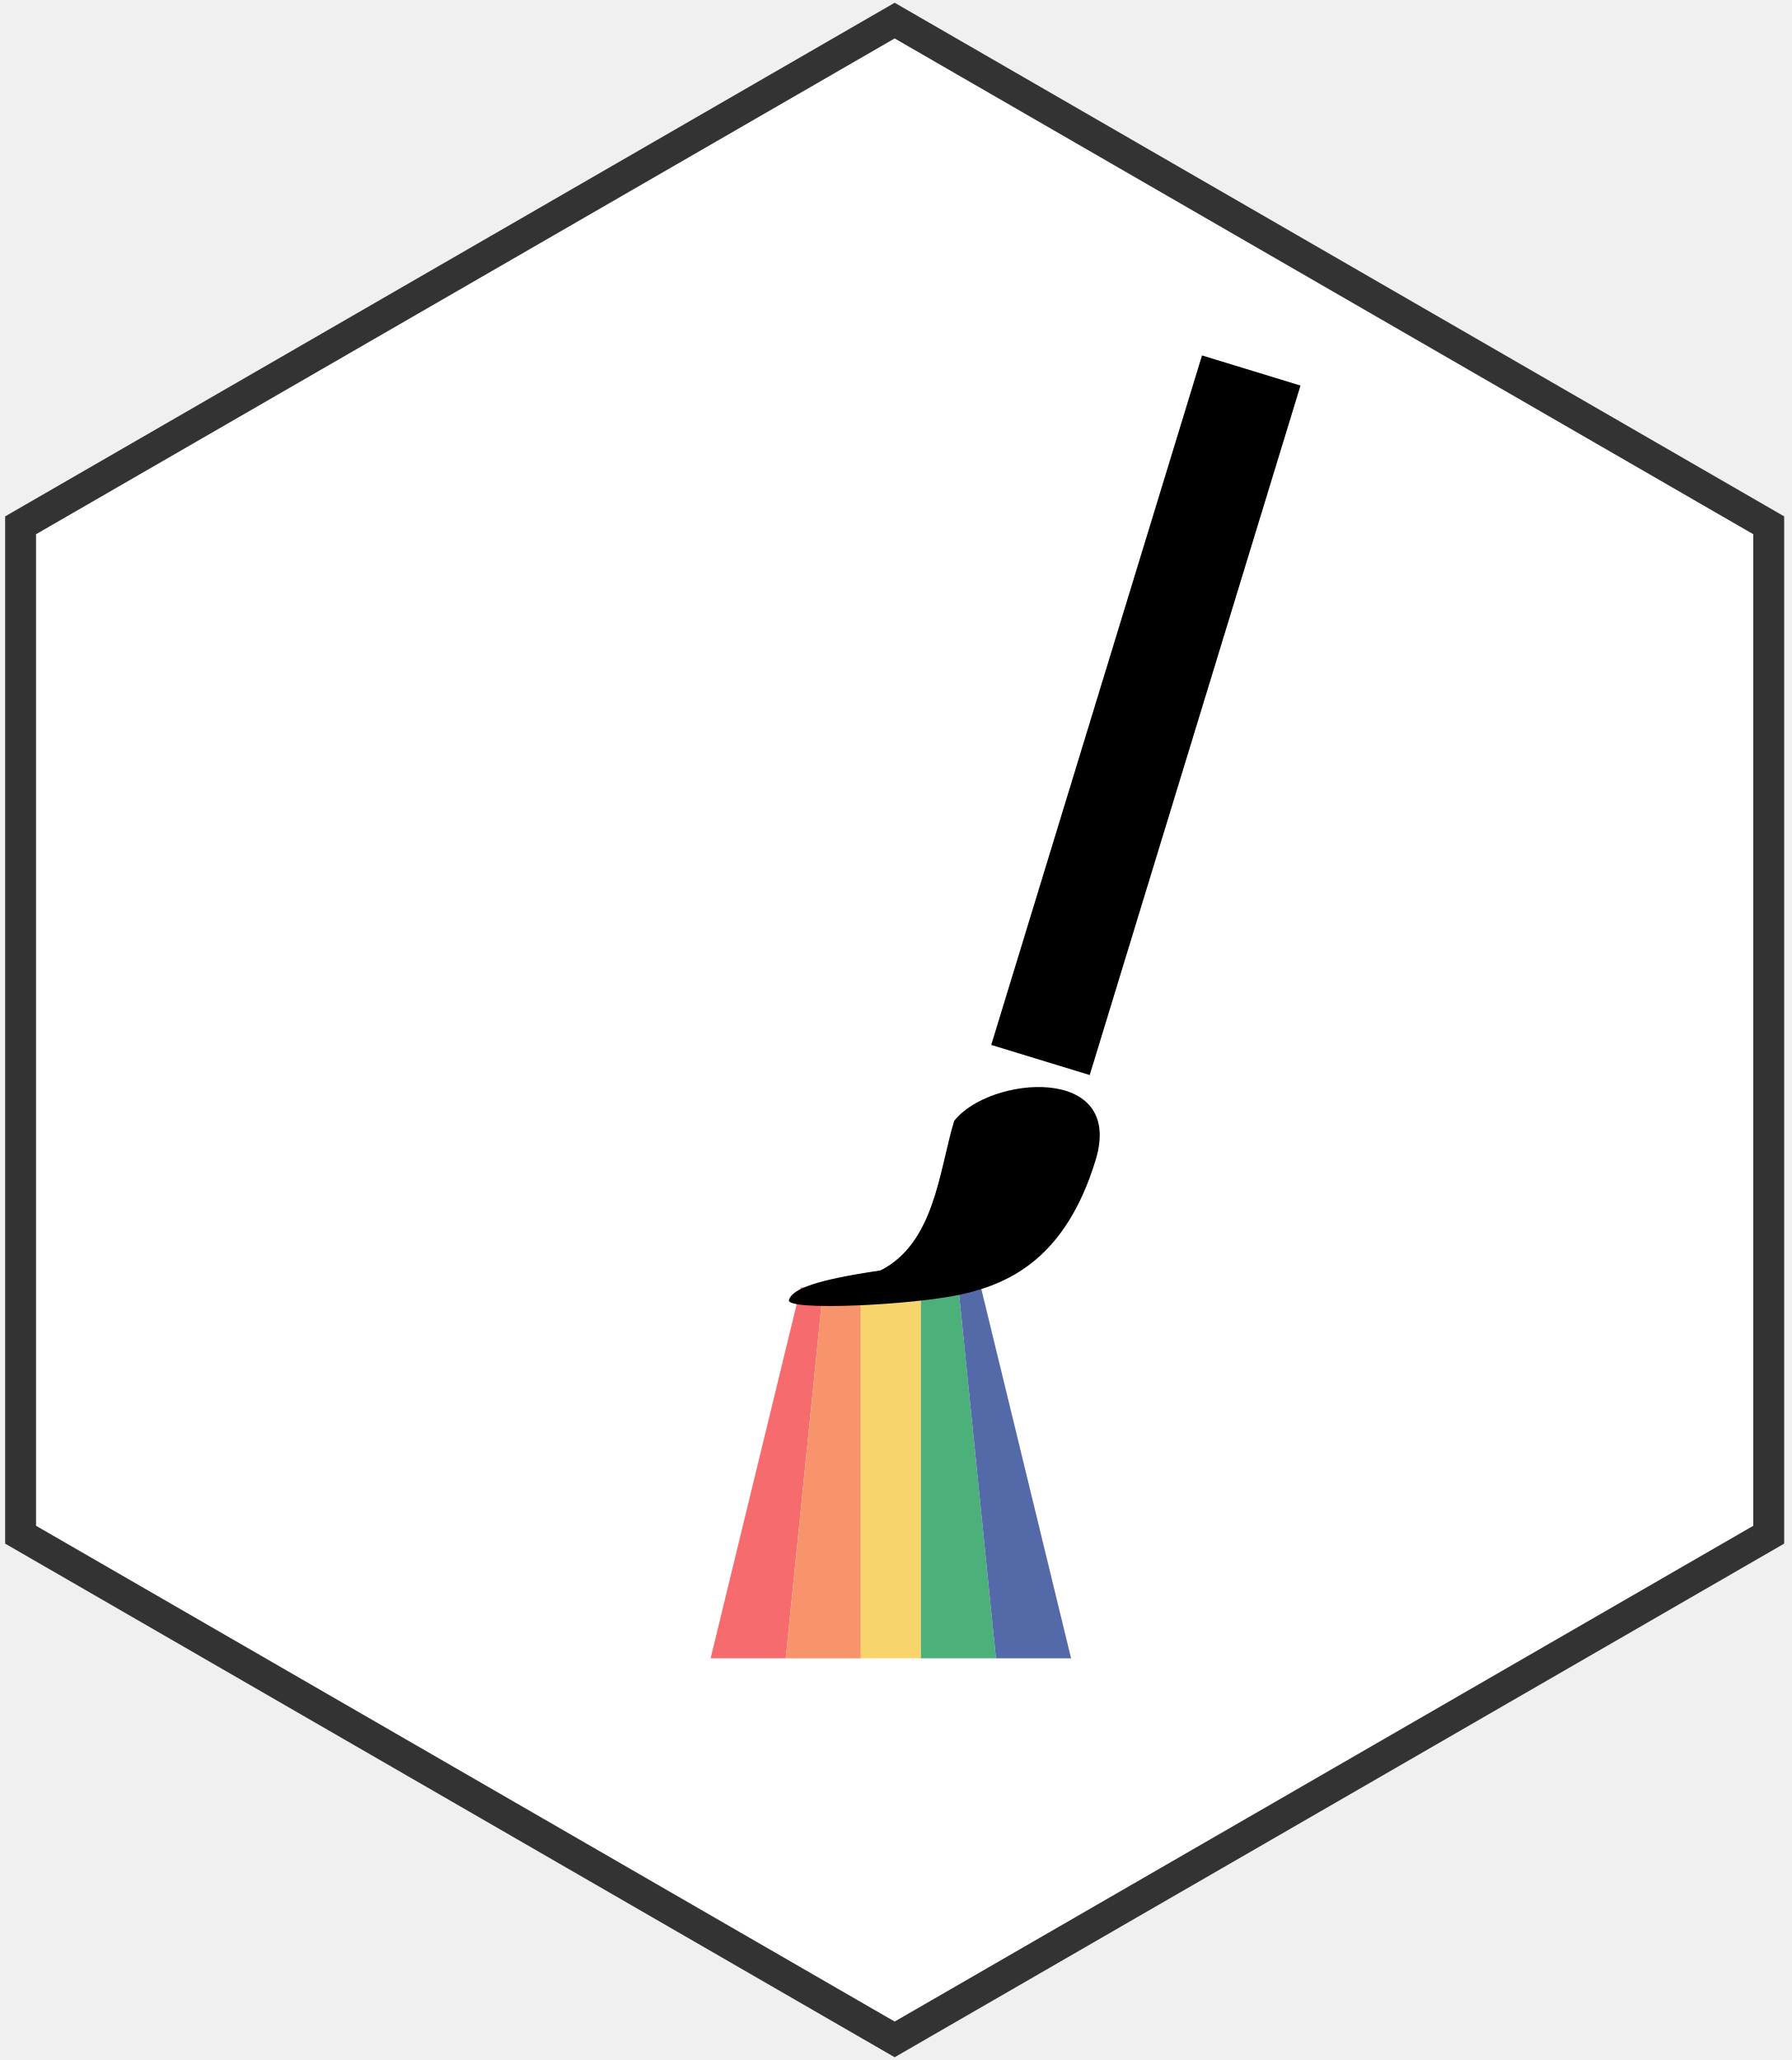
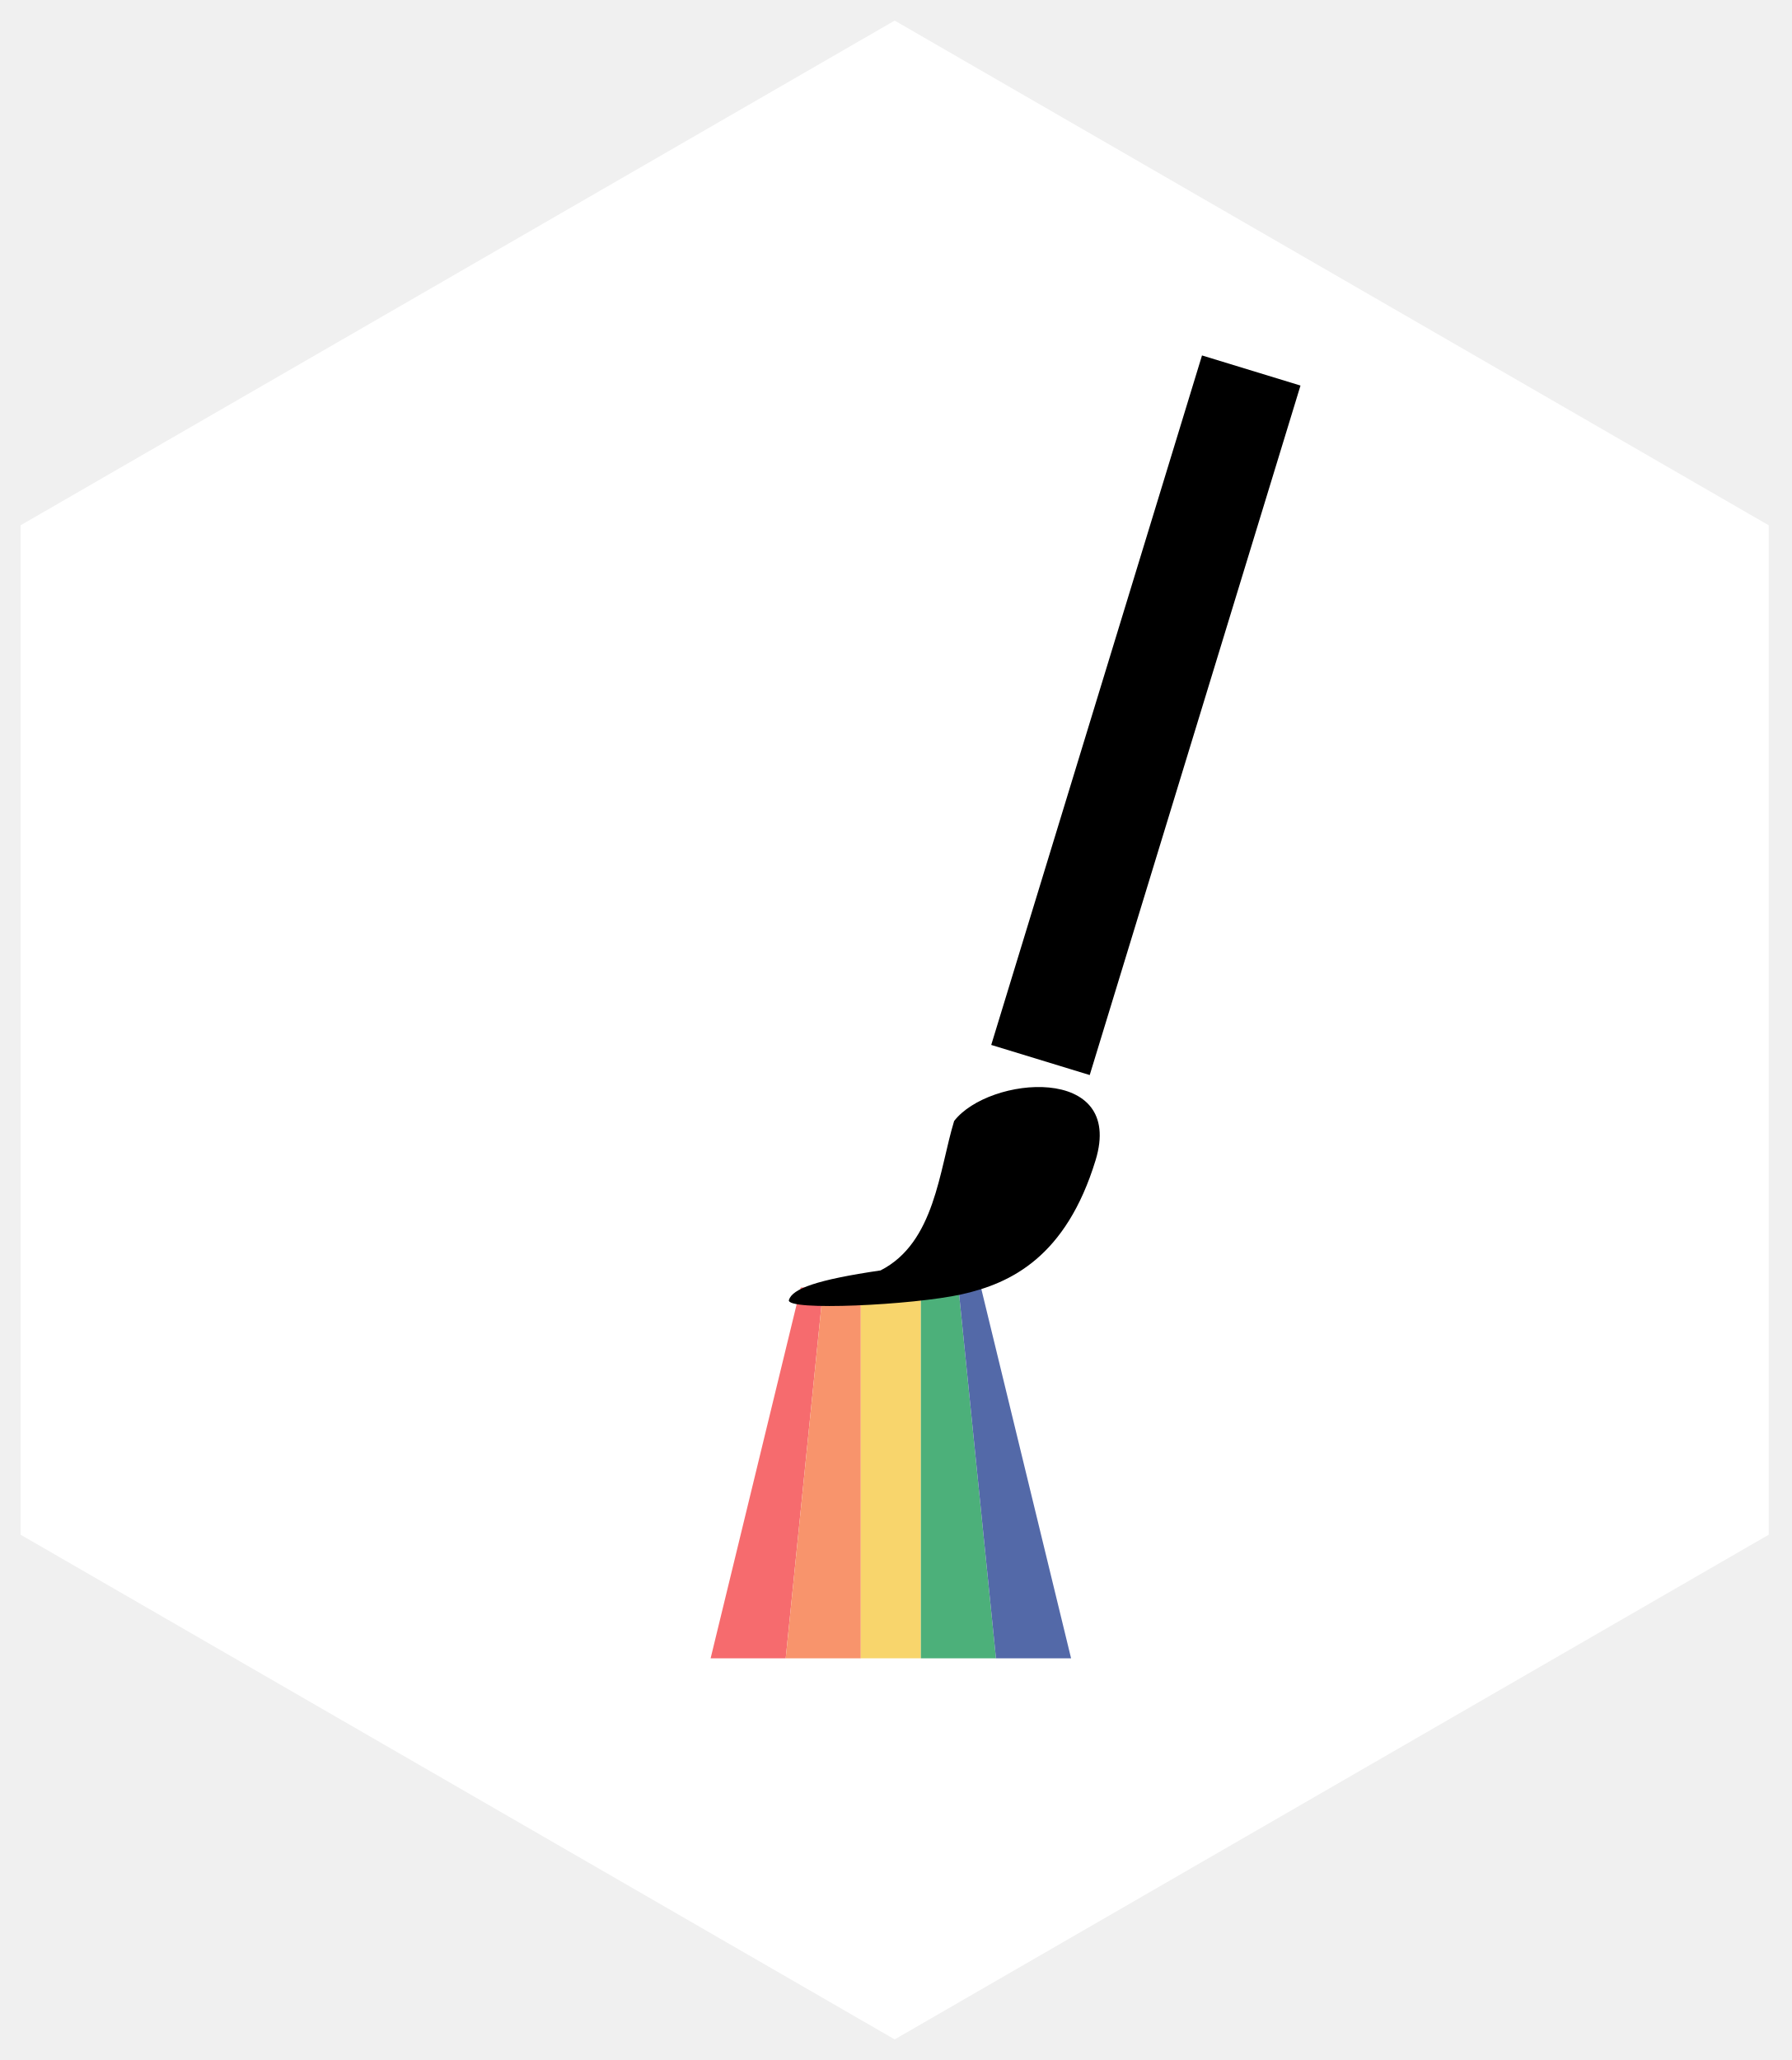
<svg xmlns="http://www.w3.org/2000/svg" viewBox="0 0 174 200" version="1.1">
  <defs />
  <g id="Page-1" stroke="none" stroke-width="1" fill="none" fill-rule="evenodd">
    <g id="Artboard" transform="translate(-622, -25)">
      <g id="design-skill" transform="translate(624, 27)">
-         <polygon id="skillHexagon" stroke="#333333" stroke-width="3" fill="#FFFFFF" points="84.87 0 169.741 49 169.741 147 84.87 196 -5.9507364e-14 147 -1.13686838e-13 49" />
+         <polygon id="skillHexagon" fill="#FFFFFF" points="84.87 0 169.741 49 169.741 147 84.87 196 -5.9507364e-14 147 -1.13686838e-13 49" />
        <g id="paintstroke" transform="translate(84.5, 141) rotate(-90) translate(-84.5, -141) translate(66.5, 123.5)">
          <polygon id="Rectangle-7" fill="#F66B6E" points="0 0 36 8.75 36 10.938 0 7.292" />
          <polygon id="Rectangle-7-Copy" fill="#F8946C" points="0 7.292 36 10.938 36 14.583 0 14.583" />
          <rect id="Rectangle-7-Copy-2" fill="#F8D56C" x="0" y="14.583" width="36" height="5.833" />
          <polygon id="Rectangle-7-Copy-3" fill="#4CB07A" points="0 20.417 36 20.417 36 24.062 0 27.708" />
          <polygon id="Rectangle-7-Copy-4" fill="#5369A8" points="0 27.708 36 24.062 36 26.25 0 35" />
        </g>
        <g id="paintbrush" transform="translate(100.5724, 80.46988) rotate(17) translate(-100.5724, -80.46988) translate(88.0724, 30.46988)" fill="#000000">
          <path d="M8.123,94.077 C12.392,89.958 10.714,83.076 10.714,78.116 C12.663,72.946 24.962,67.939 24.962,77.744 C24.962,87.549 20.6,91.572 16.357,93.981 C12.113,96.39 0.454,100.57 0.454,99.423 C0.454,98.276 2.469,96.758 8.123,94.077 Z" id="Rectangle-5" />
          <rect id="Rectangle-6" x="12" y="5.68434189e-14" width="10" height="70" />
        </g>
      </g>
    </g>
  </g>
</svg>
